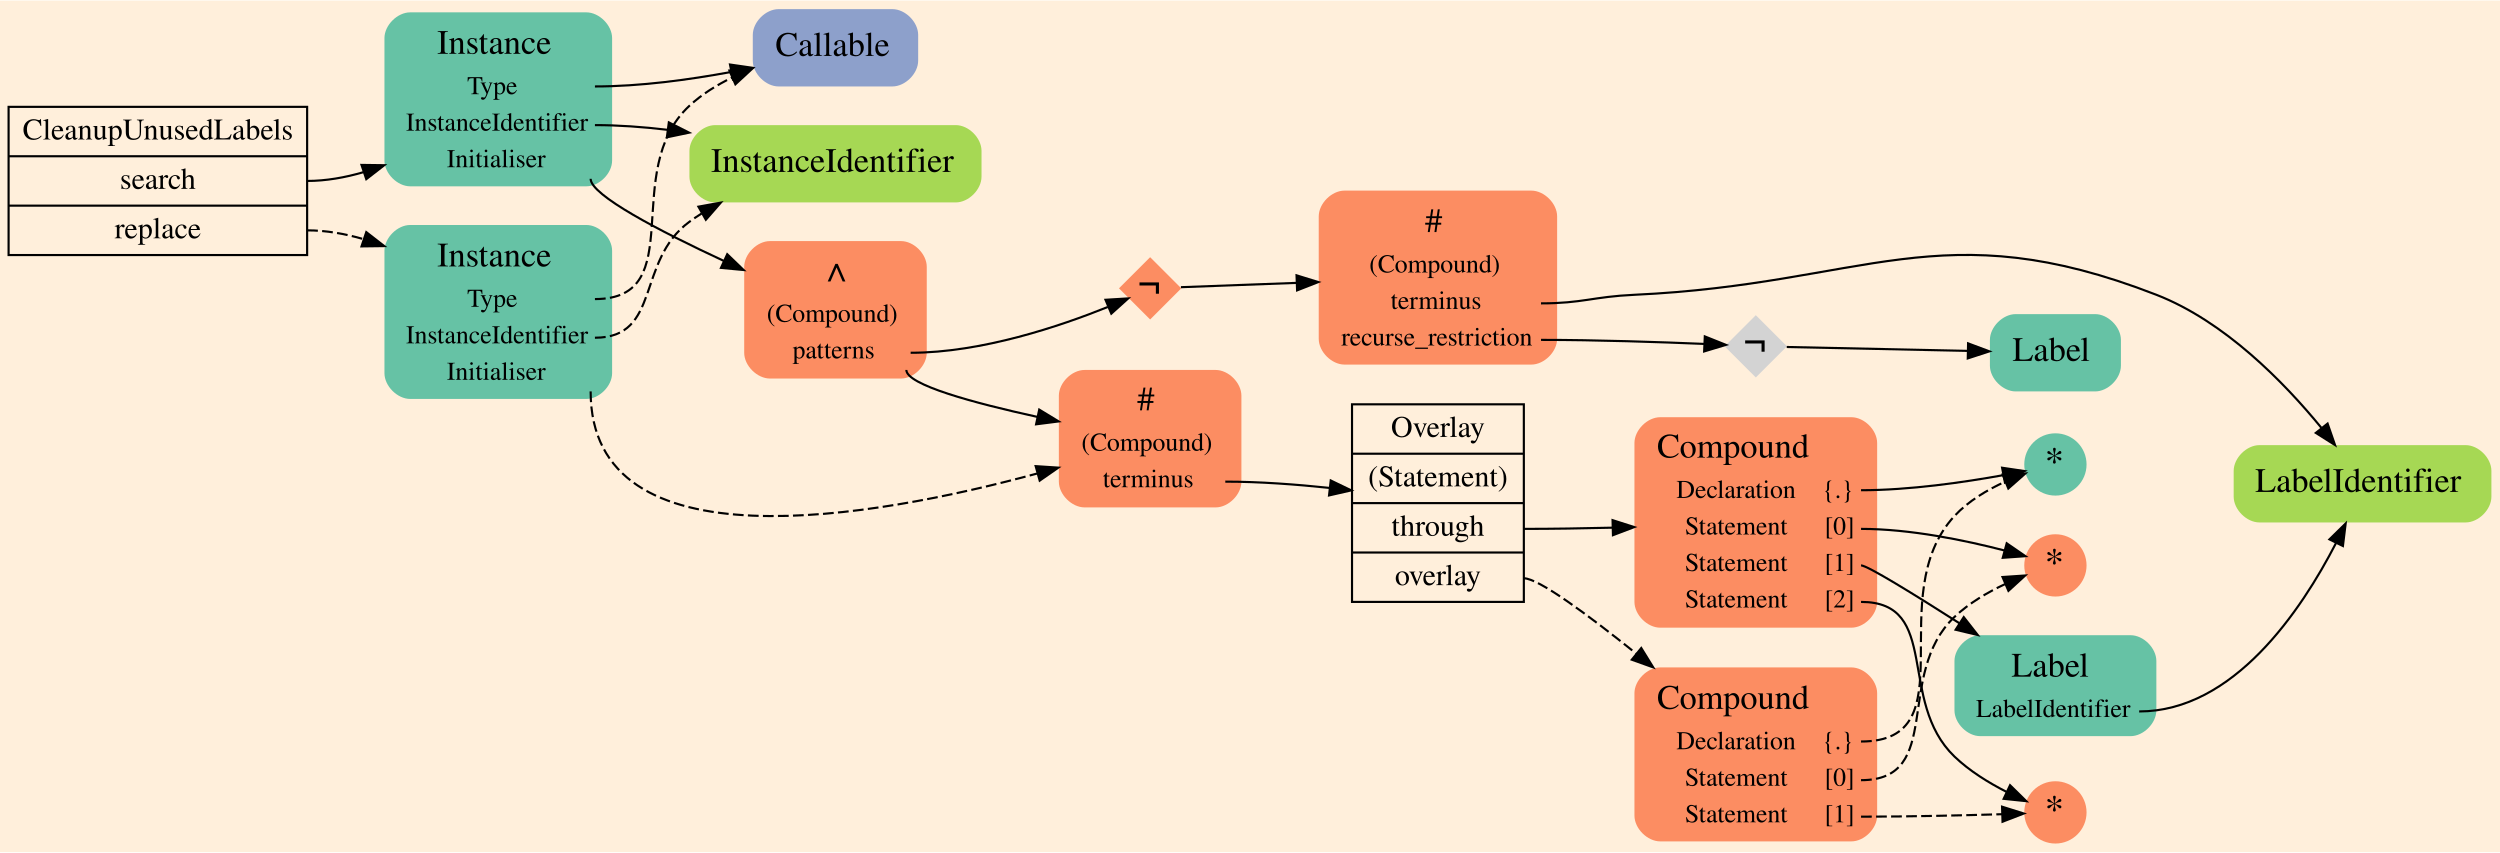
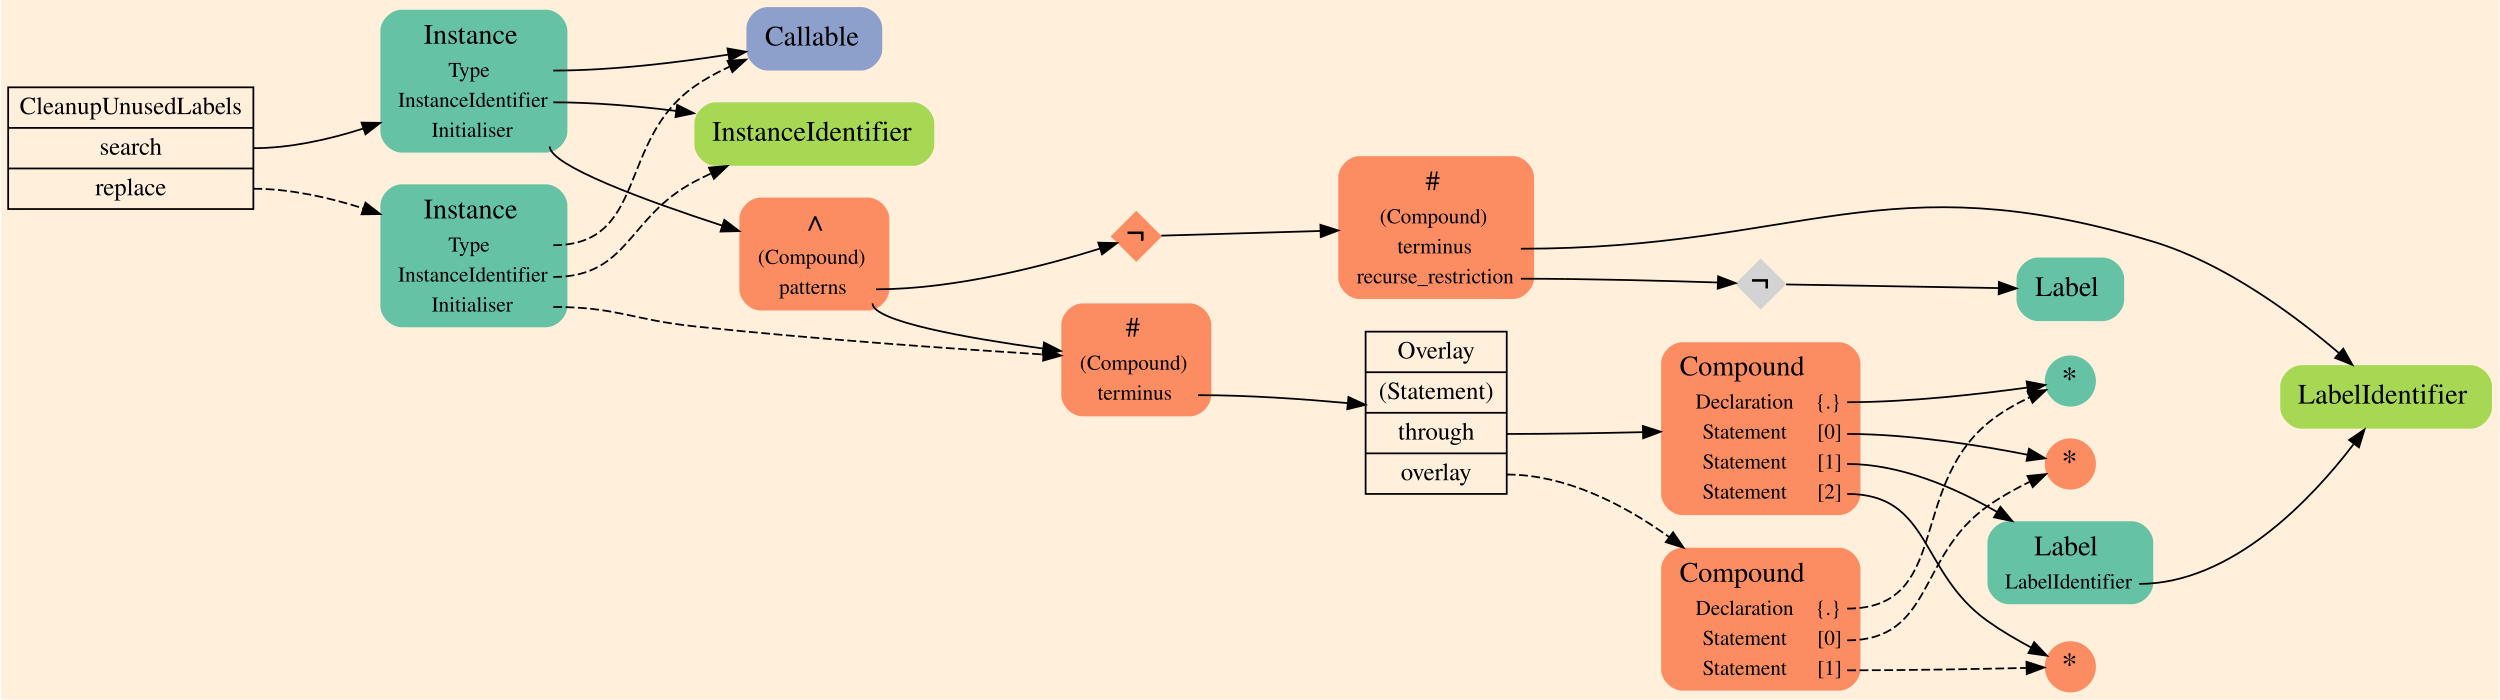
- <svg xmlns="http://www.w3.org/2000/svg" width="1164pt" height="397pt" viewBox="0.00 0.00 1164.00 396.50">
-   <g id="graph0" class="graph" transform="scale(1 1) rotate(0) translate(4 392.5)">
-     <polygon fill="#ffefdb" stroke="transparent" points="-4,4 -4,-392.5 1160,-392.5 1160,4 -4,4" />
+ <svg xmlns="http://www.w3.org/2000/svg" width="1008pt" height="282pt" viewBox="0.00 0.00 1008.00 282.25">
+   <g id="graph0" class="graph" transform="scale(.7119 .7119) rotate(0) translate(4 392.5)">
+     <polygon fill="#ffefdb" stroke="transparent" points="-4,4 -4,-392.5 1412,-392.5 1412,4 -4,4" />
    <g id="node1" class="node">
      <polygon fill="#ffefdb" stroke="#000000" points="0,-274 0,-343 139,-343 139,-274 0,-274" />
      <text text-anchor="middle" x="69.5" y="-327.8" font-family="Times,serif" font-size="14.00" fill="#000000">CleanupUnusedLabels</text>
      <polyline fill="none" stroke="#000000" points="0,-320 139,-320 " />
      <text text-anchor="middle" x="69.5" y="-304.8" font-family="Times,serif" font-size="14.00" fill="#000000">search</text>
      <polyline fill="none" stroke="#000000" points="0,-297 139,-297 " />
      <text text-anchor="middle" x="69.5" y="-281.8" font-family="Times,serif" font-size="14.00" fill="#000000">replace</text>
    </g>
    <g id="node2" class="node">
-       <path fill="#66c2a5" stroke="transparent" d="M269,-387C269,-387 187,-387 187,-387 181,-387 175,-381 175,-375 175,-375 175,-318 175,-318 175,-312 181,-306 187,-306 187,-306 269,-306 269,-306 275,-306 281,-312 281,-318 281,-318 281,-375 281,-375 281,-381 275,-387 269,-387" />
-       <text text-anchor="start" x="199.5" y="-367.7" font-family="Times,serif" font-size="16.00" fill="#000000">Instance</text>
-       <text text-anchor="start" x="213.5" y="-348.9" font-family="Times,serif" font-size="12.00" fill="#000000">Type</text>
-       <text text-anchor="start" x="185" y="-331.9" font-family="Times,serif" font-size="12.00" fill="#000000">InstanceIdentifier</text>
-       <text text-anchor="start" x="204" y="-314.9" font-family="Times,serif" font-size="12.00" fill="#000000">Initialiser</text>
+       <path fill="#66c2a5" stroke="transparent" d="M305,-387C305,-387 223,-387 223,-387 217,-387 211,-381 211,-375 211,-375 211,-318 211,-318 211,-312 217,-306 223,-306 223,-306 305,-306 305,-306 311,-306 317,-312 317,-318 317,-318 317,-375 317,-375 317,-381 311,-387 305,-387" />
+       <text text-anchor="start" x="235.5" y="-367.7" font-family="Times,serif" font-size="16.00" fill="#000000">Instance</text>
+       <text text-anchor="start" x="249.5" y="-348.9" font-family="Times,serif" font-size="12.00" fill="#000000">Type</text>
+       <text text-anchor="start" x="221" y="-331.9" font-family="Times,serif" font-size="12.00" fill="#000000">InstanceIdentifier</text>
+       <text text-anchor="start" x="240" y="-314.9" font-family="Times,serif" font-size="12.00" fill="#000000">Initialiser</text>
    </g>
    <g id="edge1" class="edge">
-       <path fill="none" stroke="#000000" d="M139,-308.5C147.789,-308.5 156.702,-310.087 165.322,-312.612" />
-       <polygon fill="#000000" stroke="#000000" points="164.314,-315.965 174.907,-315.827 166.54,-309.328 164.314,-315.965" />
+       <path fill="none" stroke="#000000" d="M139,-308.5C159.762,-308.5 181.658,-313.358 201.222,-319.601" />
+       <polygon fill="#000000" stroke="#000000" points="200.328,-322.992 210.922,-322.866 202.561,-316.358 200.328,-322.992" />
    </g>
    <g id="node19" class="node">
-       <path fill="#66c2a5" stroke="transparent" d="M269,-288C269,-288 187,-288 187,-288 181,-288 175,-282 175,-276 175,-276 175,-219 175,-219 175,-213 181,-207 187,-207 187,-207 269,-207 269,-207 275,-207 281,-213 281,-219 281,-219 281,-276 281,-276 281,-282 275,-288 269,-288" />
-       <text text-anchor="start" x="199.5" y="-268.7" font-family="Times,serif" font-size="16.00" fill="#000000">Instance</text>
-       <text text-anchor="start" x="213.5" y="-249.9" font-family="Times,serif" font-size="12.00" fill="#000000">Type</text>
-       <text text-anchor="start" x="185" y="-232.9" font-family="Times,serif" font-size="12.00" fill="#000000">InstanceIdentifier</text>
-       <text text-anchor="start" x="204" y="-215.9" font-family="Times,serif" font-size="12.00" fill="#000000">Initialiser</text>
+       <path fill="#66c2a5" stroke="transparent" d="M305,-288C305,-288 223,-288 223,-288 217,-288 211,-282 211,-276 211,-276 211,-219 211,-219 211,-213 217,-207 223,-207 223,-207 305,-207 305,-207 311,-207 317,-213 317,-219 317,-219 317,-276 317,-276 317,-282 311,-288 305,-288" />
+       <text text-anchor="start" x="235.5" y="-268.7" font-family="Times,serif" font-size="16.00" fill="#000000">Instance</text>
+       <text text-anchor="start" x="249.5" y="-249.9" font-family="Times,serif" font-size="12.00" fill="#000000">Type</text>
+       <text text-anchor="start" x="221" y="-232.9" font-family="Times,serif" font-size="12.00" fill="#000000">InstanceIdentifier</text>
+       <text text-anchor="start" x="240" y="-215.9" font-family="Times,serif" font-size="12.00" fill="#000000">Initialiser</text>
    </g>
    <g id="edge2" class="edge">
-       <path fill="none" stroke="#000000" stroke-dasharray="5,2" d="M139,-285.5C147.789,-285.5 156.702,-283.913 165.322,-281.388" />
-       <polygon fill="#000000" stroke="#000000" points="166.54,-284.672 174.907,-278.173 164.314,-278.035 166.54,-284.672" />
+       <path fill="none" stroke="#000000" stroke-dasharray="5,2" d="M139,-285.5C159.762,-285.5 181.658,-280.642 201.222,-274.399" />
+       <polygon fill="#000000" stroke="#000000" points="202.561,-277.642 210.922,-271.134 200.328,-271.008 202.561,-277.642" />
    </g>
    <g id="node3" class="node">
-       <path fill="#8da0cb" stroke="transparent" d="M411.5,-388.5C411.5,-388.5 358.5,-388.5 358.5,-388.5 352.5,-388.5 346.5,-382.5 346.5,-376.5 346.5,-376.5 346.5,-364.5 346.5,-364.5 346.5,-358.5 352.5,-352.5 358.5,-352.5 358.5,-352.5 411.5,-352.5 411.5,-352.5 417.5,-352.5 423.5,-358.5 423.5,-364.5 423.5,-364.5 423.5,-376.5 423.5,-376.5 423.5,-382.5 417.5,-388.5 411.5,-388.5" />
-       <text text-anchor="start" x="357" y="-366.7" font-family="Times,serif" font-size="16.00" fill="#000000">Callable</text>
+       <path fill="#8da0cb" stroke="transparent" d="M483.5,-388.5C483.5,-388.5 430.5,-388.5 430.5,-388.5 424.5,-388.5 418.5,-382.5 418.5,-376.5 418.5,-376.5 418.5,-364.5 418.5,-364.5 418.5,-358.5 424.5,-352.5 430.5,-352.5 430.5,-352.5 483.5,-352.5 483.5,-352.5 489.5,-352.5 495.5,-358.5 495.5,-364.5 495.5,-364.5 495.5,-376.5 495.5,-376.5 495.5,-382.5 489.5,-388.5 483.5,-388.5" />
+       <text text-anchor="start" x="429" y="-366.7" font-family="Times,serif" font-size="16.00" fill="#000000">Callable</text>
    </g>
    <g id="edge3" class="edge">
-       <path fill="none" stroke="#000000" d="M273,-352.5C293.963,-352.5 316.857,-355.612 336.452,-359.248" />
-       <polygon fill="#000000" stroke="#000000" points="335.885,-362.704 346.37,-361.184 337.226,-355.833 335.885,-362.704" />
+       <path fill="none" stroke="#000000" d="M309,-352.5C342.196,-352.5 379.276,-357.018 408.017,-361.526" />
+       <polygon fill="#000000" stroke="#000000" points="407.774,-365.033 418.205,-363.179 408.895,-358.123 407.774,-365.033" />
    </g>
    <g id="node4" class="node">
-       <path fill="#a6d854" stroke="transparent" d="M441,-334.5C441,-334.5 329,-334.5 329,-334.5 323,-334.5 317,-328.5 317,-322.5 317,-322.5 317,-310.5 317,-310.5 317,-304.5 323,-298.5 329,-298.5 329,-298.5 441,-298.5 441,-298.5 447,-298.5 453,-304.5 453,-310.5 453,-310.5 453,-322.5 453,-322.5 453,-328.5 447,-334.5 441,-334.5" />
-       <text text-anchor="start" x="327" y="-312.7" font-family="Times,serif" font-size="16.00" fill="#000000">InstanceIdentifier</text>
+       <path fill="#a6d854" stroke="transparent" d="M513,-334.5C513,-334.5 401,-334.5 401,-334.5 395,-334.5 389,-328.5 389,-322.5 389,-322.5 389,-310.5 389,-310.5 389,-304.5 395,-298.5 401,-298.5 401,-298.5 513,-298.5 513,-298.5 519,-298.5 525,-304.5 525,-310.5 525,-310.5 525,-322.5 525,-322.5 525,-328.5 519,-334.5 513,-334.5" />
+       <text text-anchor="start" x="399" y="-312.7" font-family="Times,serif" font-size="16.00" fill="#000000">InstanceIdentifier</text>
    </g>
    <g id="edge4" class="edge">
-       <path fill="none" stroke="#000000" d="M273,-334.5C283.932,-334.5 295.388,-333.654 306.628,-332.328" />
-       <polygon fill="#000000" stroke="#000000" points="307.408,-335.756 316.869,-330.987 306.499,-328.815 307.408,-335.756" />
+       <path fill="none" stroke="#000000" d="M309,-334.5C331.671,-334.5 356.152,-332.393 378.553,-329.621" />
+       <polygon fill="#000000" stroke="#000000" points="379.218,-333.064 388.684,-328.305 378.317,-326.122 379.218,-333.064" />
    </g>
    <g id="node5" class="node">
-       <path fill="#fc8d62" stroke="transparent" d="M415.5,-280.5C415.5,-280.5 354.5,-280.5 354.5,-280.5 348.5,-280.5 342.5,-274.5 342.5,-268.5 342.5,-268.5 342.5,-228.5 342.5,-228.5 342.5,-222.5 348.5,-216.5 354.5,-216.5 354.5,-216.5 415.5,-216.5 415.5,-216.5 421.5,-216.5 427.5,-222.5 427.5,-228.5 427.5,-228.5 427.5,-268.5 427.5,-268.5 427.5,-274.5 421.5,-280.5 415.5,-280.5" />
-       <text text-anchor="start" x="377.5" y="-261.7" font-family="Times,serif" font-size="16.00" fill="#000000">∧</text>
-       <text text-anchor="start" x="353" y="-242.9" font-family="Times,serif" font-size="12.00" fill="#000000">(Compound)</text>
-       <text text-anchor="start" x="365" y="-225.9" font-family="Times,serif" font-size="12.00" fill="#000000">patterns</text>
+       <path fill="#fc8d62" stroke="transparent" d="M487.5,-280.5C487.5,-280.5 426.5,-280.5 426.5,-280.5 420.5,-280.5 414.5,-274.5 414.5,-268.5 414.5,-268.5 414.5,-228.5 414.5,-228.5 414.5,-222.5 420.5,-216.5 426.5,-216.5 426.5,-216.5 487.5,-216.5 487.5,-216.5 493.5,-216.5 499.5,-222.5 499.5,-228.5 499.5,-228.5 499.5,-268.5 499.5,-268.5 499.5,-274.5 493.5,-280.5 487.5,-280.5" />
+       <text text-anchor="start" x="449.5" y="-261.7" font-family="Times,serif" font-size="16.00" fill="#000000">∧</text>
+       <text text-anchor="start" x="425" y="-242.9" font-family="Times,serif" font-size="12.00" fill="#000000">(Compound)</text>
+       <text text-anchor="start" x="437" y="-225.9" font-family="Times,serif" font-size="12.00" fill="#000000">patterns</text>
    </g>
    <g id="edge5" class="edge">
-       <path fill="none" stroke="#000000" d="M271,-309.5C271,-301.897 302.93,-285.256 332.994,-271.273" />
-       <polygon fill="#000000" stroke="#000000" points="334.6,-274.387 342.226,-267.032 331.678,-268.026 334.6,-274.387" />
+       <path fill="none" stroke="#000000" d="M307,-309.5C307,-298.654 361.513,-278.716 404.814,-264.59" />
+       <polygon fill="#000000" stroke="#000000" points="405.975,-267.893 414.417,-261.491 403.826,-261.231 405.975,-267.893" />
    </g>
    <g id="node6" class="node">
-       <path fill="#fc8d62" stroke="transparent" d="M562,-220.5C562,-220.5 501,-220.5 501,-220.5 495,-220.5 489,-214.5 489,-208.5 489,-208.5 489,-168.5 489,-168.5 489,-162.5 495,-156.5 501,-156.5 501,-156.5 562,-156.5 562,-156.5 568,-156.5 574,-162.5 574,-168.5 574,-168.5 574,-208.5 574,-208.5 574,-214.5 568,-220.5 562,-220.5" />
-       <text text-anchor="start" x="525.5" y="-201.7" font-family="Times,serif" font-size="16.00" fill="#000000">#</text>
-       <text text-anchor="start" x="499.5" y="-182.9" font-family="Times,serif" font-size="12.00" fill="#000000">(Compound)</text>
-       <text text-anchor="start" x="509.5" y="-165.9" font-family="Times,serif" font-size="12.00" fill="#000000">terminus</text>
+       <path fill="#fc8d62" stroke="transparent" d="M670,-220.5C670,-220.5 609,-220.5 609,-220.5 603,-220.5 597,-214.5 597,-208.5 597,-208.5 597,-168.5 597,-168.5 597,-162.5 603,-156.5 609,-156.5 609,-156.5 670,-156.5 670,-156.5 676,-156.5 682,-162.5 682,-168.5 682,-168.5 682,-208.5 682,-208.5 682,-214.5 676,-220.5 670,-220.5" />
+       <text text-anchor="start" x="633.5" y="-201.7" font-family="Times,serif" font-size="16.00" fill="#000000">#</text>
+       <text text-anchor="start" x="607.5" y="-182.9" font-family="Times,serif" font-size="12.00" fill="#000000">(Compound)</text>
+       <text text-anchor="start" x="617.5" y="-165.9" font-family="Times,serif" font-size="12.00" fill="#000000">terminus</text>
    </g>
    <g id="edge6" class="edge">
-       <path fill="none" stroke="#000000" d="M418,-220.5C418,-213.625 449.245,-205.155 478.947,-198.657" />
-       <polygon fill="#000000" stroke="#000000" points="479.863,-202.041 488.914,-196.534 478.404,-195.194 479.863,-202.041" />
+       <path fill="none" stroke="#000000" d="M490,-220.5C490,-210.333 543.552,-200.873 586.554,-194.916" />
+       <polygon fill="#000000" stroke="#000000" points="587.217,-198.358 596.659,-193.553 586.281,-191.421 587.217,-198.358" />
    </g>
    <g id="node15" class="node">
-       <polygon fill="#fc8d62" stroke="#000000" stroke-width="0" points="531.5,-273 517,-258.5 531.5,-244 546,-258.5 531.5,-273" />
-       <text text-anchor="start" x="526" y="-254.1" font-family="Times,serif" font-size="18.00" fill="#000000">¬</text>
+       <polygon fill="#fc8d62" stroke="#000000" stroke-width="0" points="639.5,-273 625,-258.5 639.5,-244 654,-258.5 639.5,-273" />
+       <text text-anchor="start" x="634" y="-254.1" font-family="Times,serif" font-size="18.00" fill="#000000">¬</text>
    </g>
    <g id="edge7" class="edge">
-       <path fill="none" stroke="#000000" d="M420,-228.5C453.076,-228.5 489.834,-240.963 511.788,-249.823" />
-       <polygon fill="#000000" stroke="#000000" points="510.719,-253.17 521.295,-253.812 513.428,-246.715 510.719,-253.17" />
+       <path fill="none" stroke="#000000" d="M492,-228.5C538.112,-228.5 590.735,-242.753 618.984,-251.611" />
+       <polygon fill="#000000" stroke="#000000" points="617.962,-254.959 628.553,-254.701 620.112,-248.297 617.962,-254.959" />
    </g>
    <g id="node7" class="node">
-       <polygon fill="#ffefdb" stroke="#000000" points="625.5,-112.5 625.5,-204.5 705.5,-204.5 705.5,-112.5 625.5,-112.5" />
-       <text text-anchor="middle" x="665.5" y="-189.3" font-family="Times,serif" font-size="14.00" fill="#000000">Overlay</text>
-       <polyline fill="none" stroke="#000000" points="625.5,-181.5 705.5,-181.5 " />
-       <text text-anchor="middle" x="665.5" y="-166.3" font-family="Times,serif" font-size="14.00" fill="#000000">(Statement)</text>
-       <polyline fill="none" stroke="#000000" points="625.5,-158.5 705.5,-158.5 " />
-       <text text-anchor="middle" x="665.5" y="-143.3" font-family="Times,serif" font-size="14.00" fill="#000000">through</text>
-       <polyline fill="none" stroke="#000000" points="625.5,-135.5 705.5,-135.5 " />
-       <text text-anchor="middle" x="665.5" y="-120.3" font-family="Times,serif" font-size="14.00" fill="#000000">overlay</text>
+       <polygon fill="#ffefdb" stroke="#000000" points="769.5,-112.5 769.5,-204.5 849.5,-204.5 849.5,-112.5 769.5,-112.5" />
+       <text text-anchor="middle" x="809.5" y="-189.3" font-family="Times,serif" font-size="14.00" fill="#000000">Overlay</text>
+       <polyline fill="none" stroke="#000000" points="769.5,-181.5 849.5,-181.5 " />
+       <text text-anchor="middle" x="809.5" y="-166.3" font-family="Times,serif" font-size="14.00" fill="#000000">(Statement)</text>
+       <polyline fill="none" stroke="#000000" points="769.5,-158.5 849.5,-158.5 " />
+       <text text-anchor="middle" x="809.5" y="-143.3" font-family="Times,serif" font-size="14.00" fill="#000000">through</text>
+       <polyline fill="none" stroke="#000000" points="769.5,-135.5 849.5,-135.5 " />
+       <text text-anchor="middle" x="809.5" y="-120.3" font-family="Times,serif" font-size="14.00" fill="#000000">overlay</text>
    </g>
    <g id="edge8" class="edge">
-       <path fill="none" stroke="#000000" d="M566.5,-168.5C582.371,-168.5 599.602,-167.212 615.172,-165.56" />
-       <polygon fill="#000000" stroke="#000000" points="615.59,-169.036 625.133,-164.433 614.802,-162.08 615.59,-169.036" />
+       <path fill="none" stroke="#000000" d="M674.5,-168.5C702.592,-168.5 733.882,-166.32 759.26,-163.995" />
+       <polygon fill="#000000" stroke="#000000" points="759.765,-167.463 769.389,-163.032 759.102,-160.495 759.765,-167.463" />
    </g>
    <g id="node8" class="node">
-       <path fill="#fc8d62" stroke="transparent" d="M858,-198.5C858,-198.5 769,-198.5 769,-198.5 763,-198.5 757,-192.5 757,-186.5 757,-186.5 757,-112.5 757,-112.5 757,-106.5 763,-100.5 769,-100.5 769,-100.5 858,-100.5 858,-100.5 864,-100.5 870,-106.5 870,-112.5 870,-112.5 870,-186.5 870,-186.5 870,-192.5 864,-198.5 858,-198.5" />
-       <text text-anchor="start" x="767.5" y="-179.7" font-family="Times,serif" font-size="16.00" fill="#000000">Compound</text>
-       <text text-anchor="start" x="776.5" y="-160.9" font-family="Times,serif" font-size="12.00" fill="#000000">Declaration</text>
-       <text text-anchor="start" x="844.5" y="-160.9" font-family="Times,serif" font-size="12.00" fill="#000000">{.}</text>
-       <text text-anchor="start" x="780.5" y="-143.9" font-family="Times,serif" font-size="12.00" fill="#000000">Statement</text>
-       <text text-anchor="start" x="845.5" y="-143.9" font-family="Times,serif" font-size="12.00" fill="#000000">[0]</text>
-       <text text-anchor="start" x="780.5" y="-126.9" font-family="Times,serif" font-size="12.00" fill="#000000">Statement</text>
-       <text text-anchor="start" x="845.5" y="-126.9" font-family="Times,serif" font-size="12.00" fill="#000000">[1]</text>
-       <text text-anchor="start" x="780.5" y="-109.9" font-family="Times,serif" font-size="12.00" fill="#000000">Statement</text>
-       <text text-anchor="start" x="845.5" y="-109.9" font-family="Times,serif" font-size="12.00" fill="#000000">[2]</text>
+       <path fill="#fc8d62" stroke="transparent" d="M1038,-198.5C1038,-198.5 949,-198.5 949,-198.5 943,-198.5 937,-192.5 937,-186.5 937,-186.5 937,-112.5 937,-112.5 937,-106.5 943,-100.5 949,-100.5 949,-100.5 1038,-100.5 1038,-100.5 1044,-100.5 1050,-106.5 1050,-112.5 1050,-112.5 1050,-186.5 1050,-186.5 1050,-192.5 1044,-198.5 1038,-198.5" />
+       <text text-anchor="start" x="947.5" y="-179.7" font-family="Times,serif" font-size="16.00" fill="#000000">Compound</text>
+       <text text-anchor="start" x="956.5" y="-160.9" font-family="Times,serif" font-size="12.00" fill="#000000">Declaration</text>
+       <text text-anchor="start" x="1024.5" y="-160.9" font-family="Times,serif" font-size="12.00" fill="#000000">{.}</text>
+       <text text-anchor="start" x="960.5" y="-143.9" font-family="Times,serif" font-size="12.00" fill="#000000">Statement</text>
+       <text text-anchor="start" x="1025.5" y="-143.9" font-family="Times,serif" font-size="12.00" fill="#000000">[0]</text>
+       <text text-anchor="start" x="960.5" y="-126.9" font-family="Times,serif" font-size="12.00" fill="#000000">Statement</text>
+       <text text-anchor="start" x="1025.5" y="-126.9" font-family="Times,serif" font-size="12.00" fill="#000000">[1]</text>
+       <text text-anchor="start" x="960.5" y="-109.9" font-family="Times,serif" font-size="12.00" fill="#000000">Statement</text>
+       <text text-anchor="start" x="1025.5" y="-109.9" font-family="Times,serif" font-size="12.00" fill="#000000">[2]</text>
    </g>
    <g id="edge9" class="edge">
-       <path fill="none" stroke="#000000" d="M705.5,-146.5C718.803,-146.5 733.024,-146.73 746.634,-147.063" />
-       <polygon fill="#000000" stroke="#000000" points="746.807,-150.569 756.896,-147.336 746.993,-143.571 746.807,-150.569" />
+       <path fill="none" stroke="#000000" d="M849.5,-146.5C874.662,-146.5 902.291,-146.964 926.561,-147.526" />
+       <polygon fill="#000000" stroke="#000000" points="926.658,-151.029 936.739,-147.772 926.827,-144.031 926.658,-151.029" />
    </g>
    <g id="node14" class="node">
-       <path fill="#fc8d62" stroke="transparent" d="M858,-82C858,-82 769,-82 769,-82 763,-82 757,-76 757,-70 757,-70 757,-13 757,-13 757,-7 763,-1 769,-1 769,-1 858,-1 858,-1 864,-1 870,-7 870,-13 870,-13 870,-70 870,-70 870,-76 864,-82 858,-82" />
-       <text text-anchor="start" x="767.5" y="-62.7" font-family="Times,serif" font-size="16.00" fill="#000000">Compound</text>
-       <text text-anchor="start" x="776.5" y="-43.9" font-family="Times,serif" font-size="12.00" fill="#000000">Declaration</text>
-       <text text-anchor="start" x="844.5" y="-43.9" font-family="Times,serif" font-size="12.00" fill="#000000">{.}</text>
-       <text text-anchor="start" x="780.5" y="-26.9" font-family="Times,serif" font-size="12.00" fill="#000000">Statement</text>
-       <text text-anchor="start" x="845.5" y="-26.9" font-family="Times,serif" font-size="12.00" fill="#000000">[0]</text>
-       <text text-anchor="start" x="780.5" y="-9.9" font-family="Times,serif" font-size="12.00" fill="#000000">Statement</text>
-       <text text-anchor="start" x="845.5" y="-9.9" font-family="Times,serif" font-size="12.00" fill="#000000">[1]</text>
+       <path fill="#fc8d62" stroke="transparent" d="M1038,-82C1038,-82 949,-82 949,-82 943,-82 937,-76 937,-70 937,-70 937,-13 937,-13 937,-7 943,-1 949,-1 949,-1 1038,-1 1038,-1 1044,-1 1050,-7 1050,-13 1050,-13 1050,-70 1050,-70 1050,-76 1044,-82 1038,-82" />
+       <text text-anchor="start" x="947.5" y="-62.7" font-family="Times,serif" font-size="16.00" fill="#000000">Compound</text>
+       <text text-anchor="start" x="956.5" y="-43.9" font-family="Times,serif" font-size="12.00" fill="#000000">Declaration</text>
+       <text text-anchor="start" x="1024.5" y="-43.9" font-family="Times,serif" font-size="12.00" fill="#000000">{.}</text>
+       <text text-anchor="start" x="960.5" y="-26.9" font-family="Times,serif" font-size="12.00" fill="#000000">Statement</text>
+       <text text-anchor="start" x="1025.5" y="-26.9" font-family="Times,serif" font-size="12.00" fill="#000000">[0]</text>
+       <text text-anchor="start" x="960.5" y="-9.9" font-family="Times,serif" font-size="12.00" fill="#000000">Statement</text>
+       <text text-anchor="start" x="1025.5" y="-9.9" font-family="Times,serif" font-size="12.00" fill="#000000">[1]</text>
    </g>
    <g id="edge10" class="edge">
-       <path fill="none" stroke="#000000" stroke-dasharray="5,2" d="M705.5,-123.5C712.292,-123.5 734.904,-106.839 757.695,-88.537" />
-       <polygon fill="#000000" stroke="#000000" points="760.172,-91.034 765.738,-82.019 755.765,-85.596 760.172,-91.034" />
+       <path fill="none" stroke="#000000" stroke-dasharray="5,2" d="M849.5,-123.5C882.988,-123.5 915.794,-106.547 941.615,-88.057" />
+       <polygon fill="#000000" stroke="#000000" points="943.803,-90.792 949.745,-82.019 939.63,-85.172 943.803,-90.792" />
    </g>
    <g id="node9" class="node">
-       <ellipse fill="#66c2a5" stroke="#000000" stroke-width="0" cx="953" cy="-176.5" rx="14.5" ry="14.5" />
-       <text text-anchor="start" x="948" y="-172.1" font-family="Times,serif" font-size="18.00" fill="#000000">*</text>
+       <ellipse fill="#66c2a5" stroke="#000000" stroke-width="0" cx="1169" cy="-176.5" rx="14.5" ry="14.5" />
+       <text text-anchor="start" x="1164" y="-172.1" font-family="Times,serif" font-size="18.00" fill="#000000">*</text>
    </g>
    <g id="edge11" class="edge">
-       <path fill="none" stroke="#000000" d="M862.5,-164.5C885.05,-164.5 910.489,-168.207 928.639,-171.5" />
-       <polygon fill="#000000" stroke="#000000" points="928.179,-174.975 938.658,-173.41 929.49,-168.099 928.179,-174.975" />
+       <path fill="none" stroke="#000000" d="M1042.5,-164.5C1078.051,-164.5 1118.972,-169.255 1144.414,-172.779" />
+       <polygon fill="#000000" stroke="#000000" points="1144.228,-176.288 1154.624,-174.243 1145.222,-169.359 1144.228,-176.288" />
    </g>
    <g id="node10" class="node">
-       <ellipse fill="#fc8d62" stroke="#000000" stroke-width="0" cx="953" cy="-129.5" rx="14.5" ry="14.5" />
-       <text text-anchor="start" x="948" y="-125.1" font-family="Times,serif" font-size="18.00" fill="#000000">*</text>
+       <ellipse fill="#fc8d62" stroke="#000000" stroke-width="0" cx="1169" cy="-129.5" rx="14.5" ry="14.5" />
+       <text text-anchor="start" x="1164" y="-125.1" font-family="Times,serif" font-size="18.00" fill="#000000">*</text>
    </g>
    <g id="edge12" class="edge">
-       <path fill="none" stroke="#000000" d="M862.5,-146.5C885.486,-146.5 911.2,-141.137 929.326,-136.436" />
-       <polygon fill="#000000" stroke="#000000" points="930.315,-139.794 939.044,-133.79 928.476,-133.04 930.315,-139.794" />
+       <path fill="none" stroke="#000000" d="M1042.5,-146.5C1078.37,-146.5 1119.456,-139.703 1144.82,-134.704" />
+       <polygon fill="#000000" stroke="#000000" points="1145.567,-138.124 1154.666,-132.698 1144.169,-131.265 1145.567,-138.124" />
    </g>
    <g id="node11" class="node">
-       <path fill="#66c2a5" stroke="transparent" d="M988,-97C988,-97 918,-97 918,-97 912,-97 906,-91 906,-85 906,-85 906,-62 906,-62 906,-56 912,-50 918,-50 918,-50 988,-50 988,-50 994,-50 1000,-56 1000,-62 1000,-62 1000,-85 1000,-85 1000,-91 994,-97 988,-97" />
-       <text text-anchor="start" x="932.5" y="-77.7" font-family="Times,serif" font-size="16.00" fill="#000000">Label</text>
-       <text text-anchor="start" x="916" y="-58.9" font-family="Times,serif" font-size="12.00" fill="#000000">LabelIdentifier</text>
+       <path fill="#66c2a5" stroke="transparent" d="M1204,-97C1204,-97 1134,-97 1134,-97 1128,-97 1122,-91 1122,-85 1122,-85 1122,-62 1122,-62 1122,-56 1128,-50 1134,-50 1134,-50 1204,-50 1204,-50 1210,-50 1216,-56 1216,-62 1216,-62 1216,-85 1216,-85 1216,-91 1210,-97 1204,-97" />
+       <text text-anchor="start" x="1148.5" y="-77.7" font-family="Times,serif" font-size="16.00" fill="#000000">Label</text>
+       <text text-anchor="start" x="1132" y="-58.9" font-family="Times,serif" font-size="12.00" fill="#000000">LabelIdentifier</text>
    </g>
    <g id="edge13" class="edge">
-       <path fill="none" stroke="#000000" d="M862.5,-129.5C865.385,-129.5 887.003,-116.166 908.385,-102.511" />
-       <polygon fill="#000000" stroke="#000000" points="910.315,-105.431 916.843,-97.087 906.536,-99.539 910.315,-105.431" />
+       <path fill="none" stroke="#000000" d="M1042.5,-129.5C1072.635,-129.5 1103.618,-116.048 1127.379,-102.33" />
+       <polygon fill="#000000" stroke="#000000" points="1129.342,-105.234 1136.115,-97.087 1125.739,-99.232 1129.342,-105.234" />
    </g>
    <g id="node13" class="node">
-       <ellipse fill="#fc8d62" stroke="#000000" stroke-width="0" cx="953" cy="-14.5" rx="14.5" ry="14.5" />
-       <text text-anchor="start" x="948" y="-10.1" font-family="Times,serif" font-size="18.00" fill="#000000">*</text>
+       <ellipse fill="#fc8d62" stroke="#000000" stroke-width="0" cx="1169" cy="-14.5" rx="14.5" ry="14.5" />
+       <text text-anchor="start" x="1164" y="-10.1" font-family="Times,serif" font-size="18.00" fill="#000000">*</text>
    </g>
    <g id="edge14" class="edge">
-       <path fill="none" stroke="#000000" d="M862.5,-112.5C899.887,-112.5 879.064,-66.427 906,-40.5 912.954,-33.807 921.967,-28.276 930.238,-24.061" />
-       <polygon fill="#000000" stroke="#000000" points="931.883,-27.155 939.439,-19.728 928.9,-20.823 931.883,-27.155" />
+       <path fill="none" stroke="#000000" d="M1042.5,-112.5C1090.17,-112.5 1083.219,-68.222 1122,-40.5 1129.743,-34.965 1138.782,-29.711 1146.854,-25.394" />
+       <polygon fill="#000000" stroke="#000000" points="1148.473,-28.497 1155.749,-20.795 1145.258,-22.278 1148.473,-28.497" />
    </g>
    <g id="node12" class="node">
-       <path fill="#a6d854" stroke="transparent" d="M1144,-185.5C1144,-185.5 1048,-185.5 1048,-185.5 1042,-185.5 1036,-179.5 1036,-173.5 1036,-173.5 1036,-161.5 1036,-161.5 1036,-155.5 1042,-149.5 1048,-149.5 1048,-149.5 1144,-149.5 1144,-149.5 1150,-149.5 1156,-155.5 1156,-161.5 1156,-161.5 1156,-173.5 1156,-173.5 1156,-179.5 1150,-185.5 1144,-185.5" />
-       <text text-anchor="start" x="1046" y="-163.7" font-family="Times,serif" font-size="16.00" fill="#000000">LabelIdentifier</text>
+       <path fill="#a6d854" stroke="transparent" d="M1396,-185.5C1396,-185.5 1300,-185.5 1300,-185.5 1294,-185.5 1288,-179.5 1288,-173.5 1288,-173.5 1288,-161.5 1288,-161.5 1288,-155.5 1294,-149.5 1300,-149.5 1300,-149.5 1396,-149.5 1396,-149.5 1402,-149.5 1408,-155.5 1408,-161.5 1408,-161.5 1408,-173.5 1408,-173.5 1408,-179.5 1402,-185.5 1396,-185.5" />
+       <text text-anchor="start" x="1298" y="-163.7" font-family="Times,serif" font-size="16.00" fill="#000000">LabelIdentifier</text>
    </g>
    <g id="edge15" class="edge">
-       <path fill="none" stroke="#000000" d="M992,-61.5C1035.925,-61.5 1067.447,-108.45 1083.621,-139.857" />
-       <polygon fill="#000000" stroke="#000000" points="1080.584,-141.613 1088.144,-149.036 1086.863,-138.519 1080.584,-141.613" />
+       <path fill="none" stroke="#000000" d="M1208,-61.5C1260.389,-61.5 1305.528,-109.263 1329.544,-140.666" />
+       <polygon fill="#000000" stroke="#000000" points="1326.98,-143.085 1335.746,-149.036 1332.604,-138.918 1326.98,-143.085" />
    </g>
    <g id="edge16" class="edge">
-       <path fill="none" stroke="#000000" stroke-dasharray="5,2" d="M862.5,-47.5C913.013,-47.5 871.727,-115.393 906,-152.5 912.434,-159.466 921.348,-164.722 929.685,-168.513" />
-       <polygon fill="#000000" stroke="#000000" points="928.441,-171.785 939.024,-172.304 931.074,-165.299 928.441,-171.785" />
+       <path fill="none" stroke="#000000" stroke-dasharray="5,2" d="M1042.5,-47.5C1101.034,-47.5 1077.134,-114.906 1122,-152.5 1129.09,-158.44 1137.897,-163.428 1145.964,-167.29" />
+       <polygon fill="#000000" stroke="#000000" points="1144.713,-170.565 1155.273,-171.432 1147.559,-164.169 1144.713,-170.565" />
    </g>
    <g id="edge17" class="edge">
-       <path fill="none" stroke="#000000" stroke-dasharray="5,2" d="M862.5,-29.5C901.419,-29.5 877.831,-78.644 906,-105.5 912.694,-111.882 921.418,-116.963 929.529,-120.776" />
-       <polygon fill="#000000" stroke="#000000" points="928.371,-124.088 938.942,-124.802 931.124,-117.652 928.371,-124.088" />
+       <path fill="none" stroke="#000000" stroke-dasharray="5,2" d="M1042.5,-29.5C1091.381,-29.5 1082.146,-77.198 1122,-105.5 1129.435,-110.78 1138.193,-115.582 1146.122,-119.48" />
+       <polygon fill="#000000" stroke="#000000" points="1144.697,-122.678 1155.237,-123.757 1147.671,-116.341 1144.697,-122.678" />
    </g>
    <g id="edge18" class="edge">
-       <path fill="none" stroke="#000000" stroke-dasharray="5,2" d="M862.5,-12.5C884.729,-12.5 910.022,-13.111 928.207,-13.657" />
-       <polygon fill="#000000" stroke="#000000" points="928.162,-17.157 938.267,-13.975 928.383,-10.161 928.162,-17.157" />
+       <path fill="none" stroke="#000000" stroke-dasharray="5,2" d="M1042.5,-12.5C1077.705,-12.5 1118.414,-13.284 1143.935,-13.87" />
+       <polygon fill="#000000" stroke="#000000" points="1144.12,-17.376 1154.2,-14.114 1144.286,-10.377 1144.12,-17.376" />
    </g>
    <g id="node16" class="node">
-       <path fill="#fc8d62" stroke="transparent" d="M709,-304C709,-304 622,-304 622,-304 616,-304 610,-298 610,-292 610,-292 610,-235 610,-235 610,-229 616,-223 622,-223 622,-223 709,-223 709,-223 715,-223 721,-229 721,-235 721,-235 721,-292 721,-292 721,-298 715,-304 709,-304" />
-       <text text-anchor="start" x="659.5" y="-284.7" font-family="Times,serif" font-size="16.00" fill="#000000">#</text>
-       <text text-anchor="start" x="633.5" y="-265.9" font-family="Times,serif" font-size="12.00" fill="#000000">(Compound)</text>
-       <text text-anchor="start" x="643.5" y="-248.9" font-family="Times,serif" font-size="12.00" fill="#000000">terminus</text>
-       <text text-anchor="start" x="620.5" y="-231.9" font-family="Times,serif" font-size="12.00" fill="#000000">recurse_restriction</text>
+       <path fill="#fc8d62" stroke="transparent" d="M853,-304C853,-304 766,-304 766,-304 760,-304 754,-298 754,-292 754,-292 754,-235 754,-235 754,-229 760,-223 766,-223 766,-223 853,-223 853,-223 859,-223 865,-229 865,-235 865,-235 865,-292 865,-292 865,-298 859,-304 853,-304" />
+       <text text-anchor="start" x="803.5" y="-284.7" font-family="Times,serif" font-size="16.00" fill="#000000">#</text>
+       <text text-anchor="start" x="777.5" y="-265.9" font-family="Times,serif" font-size="12.00" fill="#000000">(Compound)</text>
+       <text text-anchor="start" x="787.5" y="-248.9" font-family="Times,serif" font-size="12.00" fill="#000000">terminus</text>
+       <text text-anchor="start" x="764.5" y="-231.9" font-family="Times,serif" font-size="12.00" fill="#000000">recurse_restriction</text>
    </g>
    <g id="edge19" class="edge">
-       <path fill="none" stroke="#000000" d="M545.84,-259.035C558.951,-259.524 579.33,-260.285 599.578,-261.04" />
-       <polygon fill="#000000" stroke="#000000" points="599.67,-264.546 609.794,-261.421 599.931,-257.551 599.67,-264.546" />
+       <path fill="none" stroke="#000000" d="M653.702,-258.918C673.517,-259.5 710.758,-260.596 743.861,-261.569" />
+       <polygon fill="#000000" stroke="#000000" points="743.879,-265.071 753.977,-261.867 744.084,-258.074 743.879,-265.071" />
    </g>
    <g id="edge20" class="edge">
-       <path fill="none" stroke="#000000" d="M713.5,-251.5C732.915,-251.5 737.606,-254.61 757,-255.5 864.886,-260.45 899.347,-294.652 1000,-255.5 1031.81,-243.127 1059.486,-214.745 1076.843,-193.538" />
-       <polygon fill="#000000" stroke="#000000" points="1079.725,-195.537 1083.195,-185.527 1074.239,-191.188 1079.725,-195.537" />
+       <path fill="none" stroke="#000000" d="M857.5,-251.5C1016.843,-251.5 1063.494,-301.675 1216,-255.5 1256.675,-243.185 1296.272,-213.745 1321.313,-192.299" />
+       <polygon fill="#000000" stroke="#000000" points="1323.693,-194.867 1328.915,-185.648 1319.084,-189.599 1323.693,-194.867" />
    </g>
    <g id="node17" class="node">
-       <polygon fill="#d3d3d3" stroke="#000000" stroke-width="0" points="813.5,-246 799,-231.5 813.5,-217 828,-231.5 813.5,-246" />
-       <text text-anchor="start" x="808" y="-227.1" font-family="Times,serif" font-size="18.00" fill="#000000">¬</text>
+       <polygon fill="#d3d3d3" stroke="#000000" stroke-width="0" points="993.5,-246 979,-231.5 993.5,-217 1008,-231.5 993.5,-246" />
+       <text text-anchor="start" x="988" y="-227.1" font-family="Times,serif" font-size="18.00" fill="#000000">¬</text>
    </g>
    <g id="edge21" class="edge">
-       <path fill="none" stroke="#000000" d="M713.5,-234.5C739.439,-234.5 769.147,-233.479 789.398,-232.628" />
-       <polygon fill="#000000" stroke="#000000" points="789.755,-236.116 799.591,-232.181 789.447,-229.123 789.755,-236.116" />
+       <path fill="none" stroke="#000000" d="M857.5,-234.5C896.523,-234.5 941.829,-233.25 969.051,-232.364" />
+       <polygon fill="#000000" stroke="#000000" points="969.332,-235.857 979.209,-232.023 969.097,-228.861 969.332,-235.857" />
    </g>
    <g id="node18" class="node">
-       <path fill="#66c2a5" stroke="transparent" d="M971.5,-246.5C971.5,-246.5 934.5,-246.5 934.5,-246.5 928.5,-246.5 922.5,-240.5 922.5,-234.5 922.5,-234.5 922.5,-222.5 922.5,-222.5 922.5,-216.5 928.5,-210.5 934.5,-210.5 934.5,-210.5 971.5,-210.5 971.5,-210.5 977.5,-210.5 983.5,-216.5 983.5,-222.5 983.5,-222.5 983.5,-234.5 983.5,-234.5 983.5,-240.5 977.5,-246.5 971.5,-246.5" />
-       <text text-anchor="start" x="933" y="-224.7" font-family="Times,serif" font-size="16.00" fill="#000000">Label</text>
+       <path fill="#66c2a5" stroke="transparent" d="M1187.5,-246.5C1187.5,-246.5 1150.5,-246.5 1150.5,-246.5 1144.5,-246.5 1138.5,-240.5 1138.5,-234.5 1138.5,-234.5 1138.5,-222.5 1138.5,-222.5 1138.5,-216.5 1144.5,-210.5 1150.5,-210.5 1150.5,-210.5 1187.5,-210.5 1187.5,-210.5 1193.5,-210.5 1199.5,-216.5 1199.5,-222.5 1199.5,-222.5 1199.5,-234.5 1199.5,-234.5 1199.5,-240.5 1193.5,-246.5 1187.5,-246.5" />
+       <text text-anchor="start" x="1149" y="-224.7" font-family="Times,serif" font-size="16.00" fill="#000000">Label</text>
    </g>
    <g id="edge22" class="edge">
-       <path fill="none" stroke="#000000" d="M827.904,-231.19C847.619,-230.766 883.801,-229.988 912.199,-229.377" />
-       <polygon fill="#000000" stroke="#000000" points="912.342,-232.875 922.265,-229.161 912.192,-225.877 912.342,-232.875" />
+       <path fill="none" stroke="#000000" d="M1007.862,-231.255C1033.828,-230.811 1089.462,-229.86 1128.042,-229.2" />
+       <polygon fill="#000000" stroke="#000000" points="1128.493,-232.693 1138.432,-229.023 1128.373,-225.694 1128.493,-232.693" />
    </g>
    <g id="edge23" class="edge">
-       <path fill="none" stroke="#000000" stroke-dasharray="5,2" d="M273,-253.5C317.524,-253.5 284.332,-313.248 317,-343.5 322.767,-348.84 329.718,-353.176 336.945,-356.682" />
-       <polygon fill="#000000" stroke="#000000" points="335.611,-359.918 346.177,-360.69 338.399,-353.497 335.611,-359.918" />
+       <path fill="none" stroke="#000000" stroke-dasharray="5,2" d="M309,-253.5C362.518,-253.5 345.166,-312.795 389,-343.5 395.08,-347.759 401.927,-351.48 408.875,-354.688" />
+       <polygon fill="#000000" stroke="#000000" points="407.778,-358.025 418.349,-358.745 410.534,-351.591 407.778,-358.025" />
    </g>
    <g id="edge24" class="edge">
-       <path fill="none" stroke="#000000" stroke-dasharray="5,2" d="M273,-235.5C303.958,-235.5 292.031,-271.198 317,-289.5 318.831,-290.842 320.738,-292.129 322.702,-293.361" />
-       <polygon fill="#000000" stroke="#000000" points="321.185,-296.524 331.61,-298.416 324.64,-290.437 321.185,-296.524" />
+       <path fill="none" stroke="#000000" stroke-dasharray="5,2" d="M309,-235.5C351.897,-235.5 351.067,-269.468 389,-289.5 392.07,-291.121 395.259,-292.704 398.507,-294.237" />
+       <polygon fill="#000000" stroke="#000000" points="397.213,-297.493 407.767,-298.423 400.096,-291.115 397.213,-297.493" />
    </g>
    <g id="edge25" class="edge">
-       <path fill="none" stroke="#000000" stroke-dasharray="5,2" d="M271,-210.5C271,-127.862 402.774,-151.645 478.878,-172.271" />
-       <polygon fill="#000000" stroke="#000000" points="478.204,-175.716 488.775,-175.02 480.077,-168.972 478.204,-175.716" />
+       <path fill="none" stroke="#000000" stroke-dasharray="5,2" d="M309,-218.5C344.89,-218.5 353.312,-211.303 389,-207.5 457.164,-200.236 536.052,-194.729 586.802,-191.561" />
+       <polygon fill="#000000" stroke="#000000" points="587.112,-195.048 596.878,-190.939 586.682,-188.061 587.112,-195.048" />
    </g>
  </g>
</svg>
